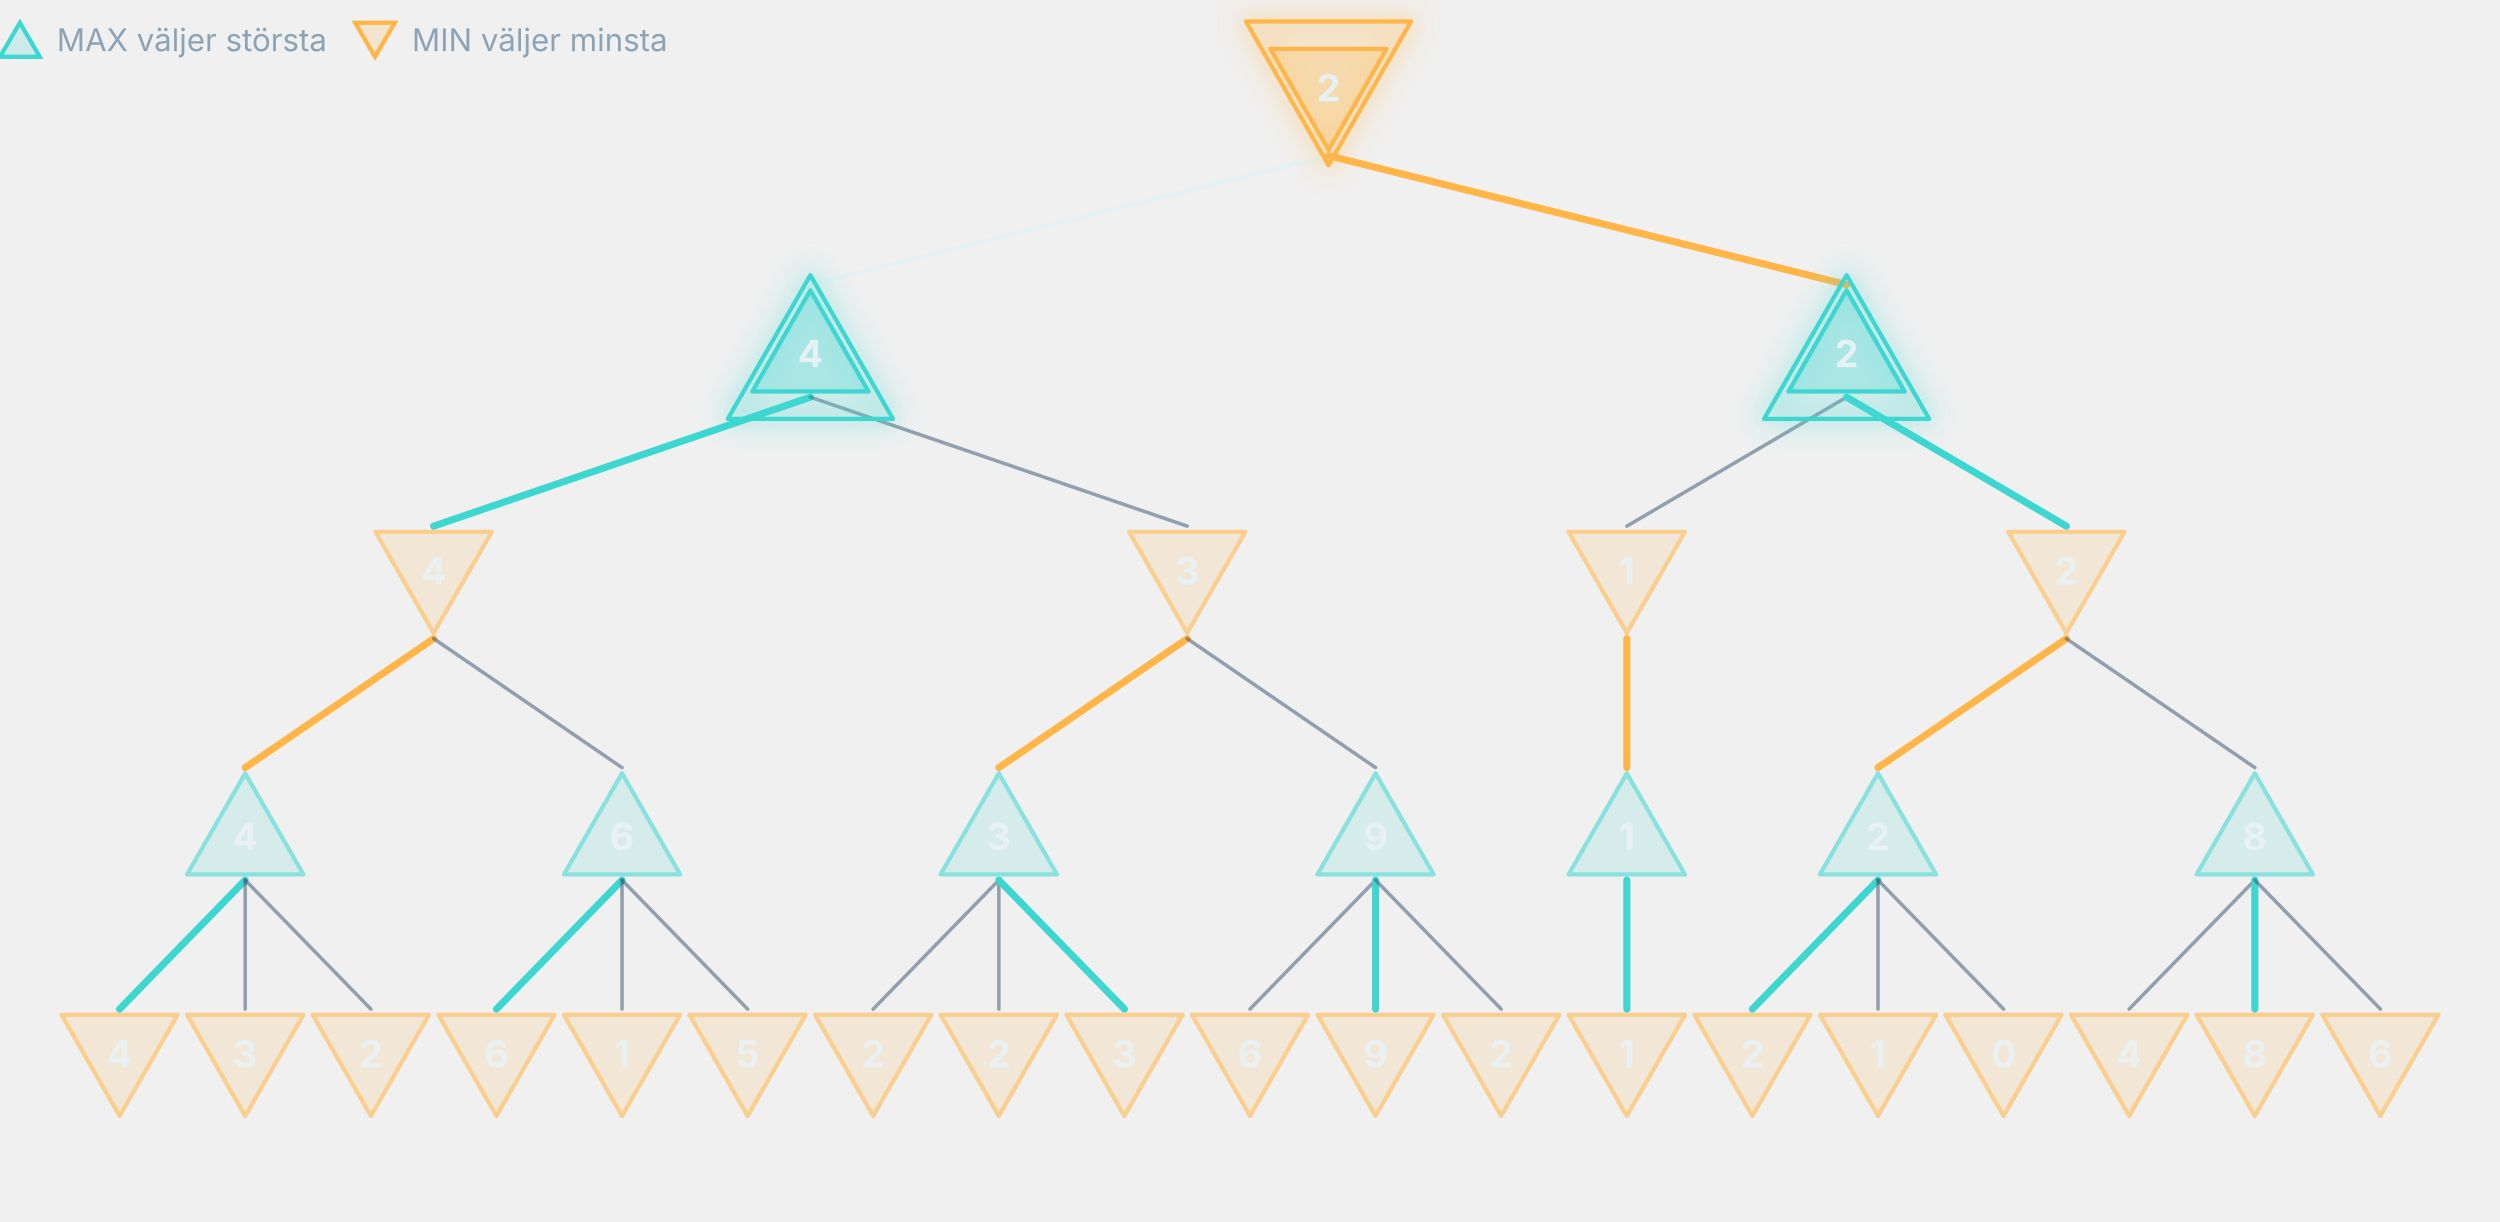
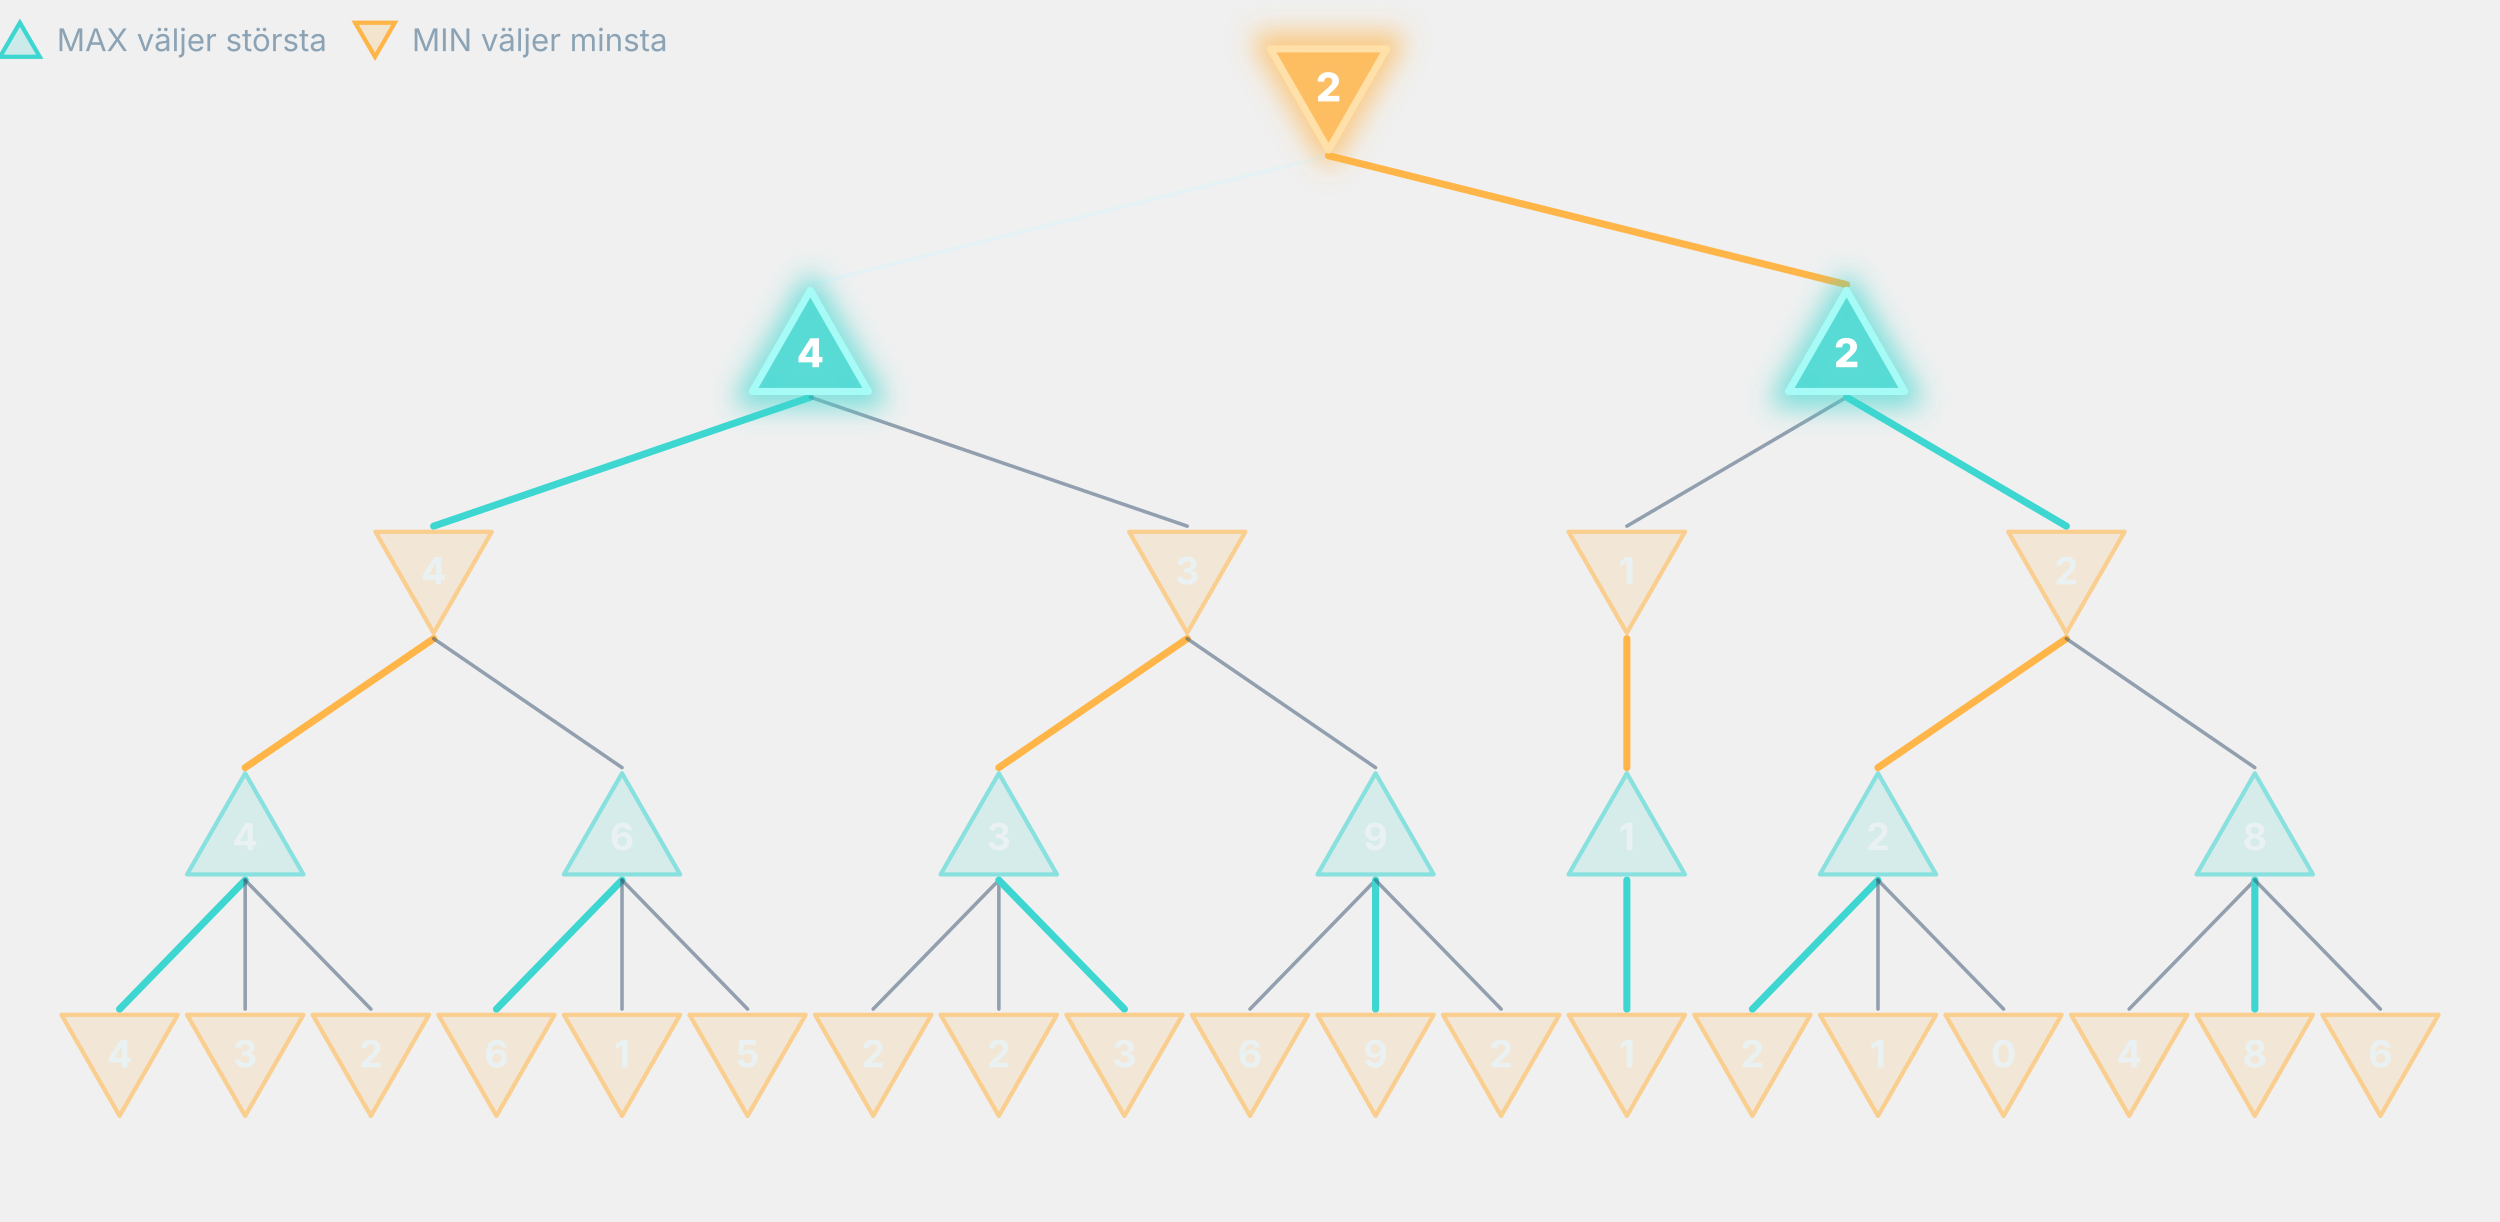
<svg xmlns="http://www.w3.org/2000/svg" viewBox="0 0 1760 860" width="1760" height="860" role="img">
  <defs>
    <filter id="glow" x="-40%" y="-40%" width="180%" height="180%">
      <feGaussianBlur stdDeviation="9" />
    </filter>
    <filter id="soft" x="-20%" y="-20%" width="140%" height="140%">
      <feGaussianBlur stdDeviation="4" />
    </filter>
  </defs>
  <g transform="translate(0,30)">
    <polygon points="14,-14 28,10 0,10" fill="#3DD6D0" fill-opacity=".2" stroke="#3DD6D0" stroke-width="3" />
    <text x="40.0" y="6.0" font-family="'IBM Plex Sans','Segoe UI',Inter,Helvetica,Arial,sans-serif" font-size="22" font-weight="400" fill="#8BA3B4" text-anchor="start">MAX väljer största</text>
    <polygon points="250,-14 278,-14 264,10" fill="#FFB547" fill-opacity=".2" stroke="#FFB547" stroke-width="3" />
    <text x="290.0" y="6.0" font-family="'IBM Plex Sans','Segoe UI',Inter,Helvetica,Arial,sans-serif" font-size="22" font-weight="400" fill="#8BA3B4" text-anchor="start">MIN väljer minsta</text>
  </g>
  <path data-edge="r000:r0000" d="M172.6,619.6L84.2,710.4" stroke="#3DD6D0" stroke-width="5" stroke-linecap="round" fill="none" opacity="1" />
  <path data-edge="r000:r0001" d="M172.6,619.6L172.6,710.4" stroke="#3B5572" stroke-width="2.5" stroke-linecap="round" fill="none" opacity="0.52" />
  <path data-edge="r000:r0002" d="M172.6,619.6L261.1,710.4" stroke="#3B5572" stroke-width="2.5" stroke-linecap="round" fill="none" opacity="0.52" />
  <path data-edge="r00:r000" d="M305.3,449.6L172.6,540.4" stroke="#FFB547" stroke-width="5" stroke-linecap="round" fill="none" opacity="1" />
  <path data-edge="r001:r0010" d="M437.9,619.6L349.5,710.4" stroke="#3DD6D0" stroke-width="5" stroke-linecap="round" fill="none" opacity="1" />
  <path data-edge="r001:r0011" d="M437.9,619.6L437.9,710.4" stroke="#3B5572" stroke-width="2.5" stroke-linecap="round" fill="none" opacity="0.52" />
  <path data-edge="r001:r0012" d="M437.9,619.6L526.3,710.4" stroke="#3B5572" stroke-width="2.5" stroke-linecap="round" fill="none" opacity="0.52" />
  <path data-edge="r00:r001" d="M305.3,449.6L437.9,540.4" stroke="#3B5572" stroke-width="2.5" stroke-linecap="round" fill="none" opacity="0.52" />
  <path data-edge="r0:r00" d="M570.5,279.6L305.3,370.4" stroke="#3DD6D0" stroke-width="5" stroke-linecap="round" fill="none" opacity="1" />
  <path data-edge="r010:r0100" d="M703.2,619.6L614.7,710.4" stroke="#3B5572" stroke-width="2.5" stroke-linecap="round" fill="none" opacity="0.52" />
  <path data-edge="r010:r0101" d="M703.2,619.6L703.2,710.4" stroke="#3B5572" stroke-width="2.5" stroke-linecap="round" fill="none" opacity="0.52" />
  <path data-edge="r010:r0102" d="M703.2,619.6L791.6,710.4" stroke="#3DD6D0" stroke-width="5" stroke-linecap="round" fill="none" opacity="1" />
  <path data-edge="r01:r010" d="M835.8,449.6L703.2,540.4" stroke="#FFB547" stroke-width="5" stroke-linecap="round" fill="none" opacity="1" />
  <path data-edge="r011:r0110" d="M968.4,619.6L880.0,710.4" stroke="#3B5572" stroke-width="2.5" stroke-linecap="round" fill="none" opacity="0.52" />
  <path data-edge="r011:r0111" d="M968.4,619.6L968.4,710.4" stroke="#3DD6D0" stroke-width="5" stroke-linecap="round" fill="none" opacity="1" />
  <path data-edge="r011:r0112" d="M968.4,619.6L1056.8,710.4" stroke="#3B5572" stroke-width="2.5" stroke-linecap="round" fill="none" opacity="0.52" />
  <path data-edge="r01:r011" d="M835.8,449.6L968.4,540.4" stroke="#3B5572" stroke-width="2.5" stroke-linecap="round" fill="none" opacity="0.52" />
  <path data-edge="r0:r01" d="M570.5,279.6L835.8,370.4" stroke="#3B5572" stroke-width="2.5" stroke-linecap="round" fill="none" opacity="0.52" />
  <path data-edge="r:r0" d="M935.3,109.6L570.5,200.4" stroke="#E6F1F5" stroke-width="3" stroke-linecap="round" fill="none" opacity="1" />
  <path data-edge="r100:r1000" d="M1145.3,619.6L1145.3,710.4" stroke="#3DD6D0" stroke-width="5" stroke-linecap="round" fill="none" opacity="1" />
  <path data-edge="r10:r100" d="M1145.3,449.6L1145.3,540.4" stroke="#FFB547" stroke-width="5" stroke-linecap="round" fill="none" opacity="1" />
  <path data-edge="r1:r10" d="M1300.0,279.6L1145.3,370.4" stroke="#3B5572" stroke-width="2.5" stroke-linecap="round" fill="none" opacity="0.52" />
  <path data-edge="r110:r1100" d="M1322.1,619.6L1233.7,710.4" stroke="#3DD6D0" stroke-width="5" stroke-linecap="round" fill="none" opacity="1" />
  <path data-edge="r110:r1101" d="M1322.1,619.6L1322.1,710.4" stroke="#3B5572" stroke-width="2.5" stroke-linecap="round" fill="none" opacity="0.52" />
  <path data-edge="r110:r1102" d="M1322.1,619.6L1410.5,710.4" stroke="#3B5572" stroke-width="2.5" stroke-linecap="round" fill="none" opacity="0.52" />
  <path data-edge="r11:r110" d="M1454.7,449.6L1322.1,540.4" stroke="#FFB547" stroke-width="5" stroke-linecap="round" fill="none" opacity="1" />
  <path data-edge="r111:r1110" d="M1587.4,619.6L1498.9,710.4" stroke="#3B5572" stroke-width="2.5" stroke-linecap="round" fill="none" opacity="0.52" />
  <path data-edge="r111:r1111" d="M1587.4,619.6L1587.4,710.4" stroke="#3DD6D0" stroke-width="5" stroke-linecap="round" fill="none" opacity="1" />
  <path data-edge="r111:r1112" d="M1587.4,619.6L1675.8,710.4" stroke="#3B5572" stroke-width="2.5" stroke-linecap="round" fill="none" opacity="0.52" />
  <path data-edge="r11:r111" d="M1454.7,449.6L1587.4,540.4" stroke="#3B5572" stroke-width="2.5" stroke-linecap="round" fill="none" opacity="0.52" />
  <path data-edge="r1:r11" d="M1300.0,279.6L1454.7,370.4" stroke="#3DD6D0" stroke-width="5" stroke-linecap="round" fill="none" opacity="1" />
  <path data-edge="r:r1" d="M935.3,109.6L1300.0,200.4" stroke="#FFB547" stroke-width="5" stroke-linecap="round" fill="none" opacity="1" />
-   <polygon points="877.2,15.1 993.4,15.1 935.3,116.3" fill="#FFB547" fill-opacity=".14" stroke="#FFB547" stroke-width="12" stroke-opacity=".28" stroke-linejoin="round" filter="url(#glow)" />
-   <polygon data-focus-node="r" points="877.2,15.1 993.4,15.1 935.3,116.3" fill="#FFB547" fill-opacity=".05" stroke="#FFB547" stroke-width="3" stroke-linejoin="round" />
-   <polygon points="1300.0,193.7 1358.1,294.9 1241.9,294.9" fill="#3DD6D0" fill-opacity=".14" stroke="#3DD6D0" stroke-width="12" stroke-opacity=".28" stroke-linejoin="round" filter="url(#glow)" />
-   <polygon data-focus-node="r1" points="1300.0,193.7 1358.1,294.9 1241.9,294.9" fill="#3DD6D0" fill-opacity=".05" stroke="#3DD6D0" stroke-width="3" stroke-linejoin="round" />
-   <polygon points="570.5,193.7 628.6,294.9 512.4,294.9" fill="#3DD6D0" fill-opacity=".14" stroke="#3DD6D0" stroke-width="12" stroke-opacity=".28" stroke-linejoin="round" filter="url(#glow)" />
-   <polygon data-focus-node="r0" points="570.5,193.7 628.6,294.9 512.4,294.9" fill="#3DD6D0" fill-opacity=".05" stroke="#3DD6D0" stroke-width="3" stroke-linejoin="round" />
+   <polygon data-focus-node="r" points="887.8,28.7 982.7,28.7 935.3,111.3" fill="#FFB547" fill-opacity=".55" stroke="#FFB547" stroke-width="14" stroke-opacity=".5" stroke-linejoin="round" filter="url(#glow)" />
+   <polygon data-focus-node="r0" points="570.5,198.7 618.0,281.3 523.1,281.3" fill="#3DD6D0" fill-opacity=".55" stroke="#3DD6D0" stroke-width="14" stroke-opacity=".5" stroke-linejoin="round" filter="url(#glow)" />
+   <polygon data-focus-node="r1" points="1300.0,198.7 1347.5,281.3 1252.5,281.3" fill="#3DD6D0" fill-opacity=".55" stroke="#3DD6D0" stroke-width="14" stroke-opacity=".5" stroke-linejoin="round" filter="url(#glow)" />
  <g data-node="r0000" opacity="0.58">
    <polygon points="43.3,714.4 125.1,714.4 84.2,785.6" fill="#FFB547" fill-opacity="0.26" stroke="#FFB547" stroke-width="3" stroke-linejoin="round" />
    <text x="84.2" y="751.4" font-family="'IBM Plex Sans','Segoe UI',Inter,Helvetica,Arial,sans-serif" font-size="26.4" font-weight="700" fill="#E6F1F5" text-anchor="middle">4</text>
  </g>
  <g data-node="r0001" opacity="0.58">
    <polygon points="131.7,714.4 213.6,714.4 172.6,785.6" fill="#FFB547" fill-opacity="0.26" stroke="#FFB547" stroke-width="3" stroke-linejoin="round" />
    <text x="172.6" y="751.4" font-family="'IBM Plex Sans','Segoe UI',Inter,Helvetica,Arial,sans-serif" font-size="26.4" font-weight="700" fill="#E6F1F5" text-anchor="middle">3</text>
  </g>
  <g data-node="r0002" opacity="0.58">
    <polygon points="220.1,714.4 302.0,714.4 261.1,785.6" fill="#FFB547" fill-opacity="0.26" stroke="#FFB547" stroke-width="3" stroke-linejoin="round" />
    <text x="261.1" y="751.4" font-family="'IBM Plex Sans','Segoe UI',Inter,Helvetica,Arial,sans-serif" font-size="26.4" font-weight="700" fill="#E6F1F5" text-anchor="middle">2</text>
  </g>
  <g data-node="r000" opacity="0.58">
    <polygon points="172.6,544.4 213.6,615.6 131.7,615.6" fill="#3DD6D0" fill-opacity="0.26" stroke="#3DD6D0" stroke-width="3" stroke-linejoin="round" />
    <text x="172.6" y="598.5" font-family="'IBM Plex Sans','Segoe UI',Inter,Helvetica,Arial,sans-serif" font-size="26.4" font-weight="700" fill="#E6F1F5" text-anchor="middle">4</text>
  </g>
  <g data-node="r0010" opacity="0.58">
    <polygon points="308.6,714.4 390.4,714.4 349.5,785.6" fill="#FFB547" fill-opacity="0.26" stroke="#FFB547" stroke-width="3" stroke-linejoin="round" />
    <text x="349.5" y="751.4" font-family="'IBM Plex Sans','Segoe UI',Inter,Helvetica,Arial,sans-serif" font-size="26.4" font-weight="700" fill="#E6F1F5" text-anchor="middle">6</text>
  </g>
  <g data-node="r0011" opacity="0.58">
    <polygon points="397.0,714.4 478.8,714.4 437.9,785.6" fill="#FFB547" fill-opacity="0.26" stroke="#FFB547" stroke-width="3" stroke-linejoin="round" />
    <text x="437.9" y="751.4" font-family="'IBM Plex Sans','Segoe UI',Inter,Helvetica,Arial,sans-serif" font-size="26.4" font-weight="700" fill="#E6F1F5" text-anchor="middle">1</text>
  </g>
  <g data-node="r0012" opacity="0.58">
    <polygon points="485.4,714.4 567.2,714.4 526.3,785.6" fill="#FFB547" fill-opacity="0.26" stroke="#FFB547" stroke-width="3" stroke-linejoin="round" />
    <text x="526.3" y="751.4" font-family="'IBM Plex Sans','Segoe UI',Inter,Helvetica,Arial,sans-serif" font-size="26.4" font-weight="700" fill="#E6F1F5" text-anchor="middle">5</text>
  </g>
  <g data-node="r001" opacity="0.58">
    <polygon points="437.9,544.4 478.8,615.6 397.0,615.6" fill="#3DD6D0" fill-opacity="0.26" stroke="#3DD6D0" stroke-width="3" stroke-linejoin="round" />
    <text x="437.9" y="598.5" font-family="'IBM Plex Sans','Segoe UI',Inter,Helvetica,Arial,sans-serif" font-size="26.4" font-weight="700" fill="#E6F1F5" text-anchor="middle">6</text>
  </g>
  <g data-node="r00" opacity="0.58">
    <polygon points="264.3,374.4 346.2,374.4 305.3,445.6" fill="#FFB547" fill-opacity="0.26" stroke="#FFB547" stroke-width="3" stroke-linejoin="round" />
    <text x="305.3" y="411.4" font-family="'IBM Plex Sans','Segoe UI',Inter,Helvetica,Arial,sans-serif" font-size="26.4" font-weight="700" fill="#E6F1F5" text-anchor="middle">4</text>
  </g>
  <g data-node="r0100" opacity="0.58">
    <polygon points="573.8,714.4 655.7,714.4 614.7,785.6" fill="#FFB547" fill-opacity="0.26" stroke="#FFB547" stroke-width="3" stroke-linejoin="round" />
    <text x="614.7" y="751.4" font-family="'IBM Plex Sans','Segoe UI',Inter,Helvetica,Arial,sans-serif" font-size="26.4" font-weight="700" fill="#E6F1F5" text-anchor="middle">2</text>
  </g>
  <g data-node="r0101" opacity="0.58">
    <polygon points="662.2,714.4 744.1,714.4 703.2,785.6" fill="#FFB547" fill-opacity="0.26" stroke="#FFB547" stroke-width="3" stroke-linejoin="round" />
    <text x="703.2" y="751.4" font-family="'IBM Plex Sans','Segoe UI',Inter,Helvetica,Arial,sans-serif" font-size="26.4" font-weight="700" fill="#E6F1F5" text-anchor="middle">2</text>
  </g>
  <g data-node="r0102" opacity="0.58">
    <polygon points="750.7,714.4 832.5,714.4 791.6,785.6" fill="#FFB547" fill-opacity="0.26" stroke="#FFB547" stroke-width="3" stroke-linejoin="round" />
    <text x="791.6" y="751.4" font-family="'IBM Plex Sans','Segoe UI',Inter,Helvetica,Arial,sans-serif" font-size="26.4" font-weight="700" fill="#E6F1F5" text-anchor="middle">3</text>
  </g>
  <g data-node="r010" opacity="0.58">
    <polygon points="703.2,544.4 744.1,615.6 662.2,615.6" fill="#3DD6D0" fill-opacity="0.26" stroke="#3DD6D0" stroke-width="3" stroke-linejoin="round" />
    <text x="703.2" y="598.5" font-family="'IBM Plex Sans','Segoe UI',Inter,Helvetica,Arial,sans-serif" font-size="26.4" font-weight="700" fill="#E6F1F5" text-anchor="middle">3</text>
  </g>
  <g data-node="r0110" opacity="0.58">
    <polygon points="839.1,714.4 920.9,714.4 880.0,785.6" fill="#FFB547" fill-opacity="0.26" stroke="#FFB547" stroke-width="3" stroke-linejoin="round" />
    <text x="880.0" y="751.4" font-family="'IBM Plex Sans','Segoe UI',Inter,Helvetica,Arial,sans-serif" font-size="26.4" font-weight="700" fill="#E6F1F5" text-anchor="middle">6</text>
  </g>
  <g data-node="r0111" opacity="0.58">
    <polygon points="927.5,714.4 1009.3,714.4 968.4,785.6" fill="#FFB547" fill-opacity="0.26" stroke="#FFB547" stroke-width="3" stroke-linejoin="round" />
    <text x="968.4" y="751.4" font-family="'IBM Plex Sans','Segoe UI',Inter,Helvetica,Arial,sans-serif" font-size="26.4" font-weight="700" fill="#E6F1F5" text-anchor="middle">9</text>
  </g>
  <g data-node="r0112" opacity="0.58">
    <polygon points="1015.9,714.4 1097.8,714.4 1056.8,785.6" fill="#FFB547" fill-opacity="0.26" stroke="#FFB547" stroke-width="3" stroke-linejoin="round" />
    <text x="1056.8" y="751.4" font-family="'IBM Plex Sans','Segoe UI',Inter,Helvetica,Arial,sans-serif" font-size="26.4" font-weight="700" fill="#E6F1F5" text-anchor="middle">2</text>
  </g>
  <g data-node="r011" opacity="0.58">
    <polygon points="968.4,544.4 1009.3,615.6 927.5,615.6" fill="#3DD6D0" fill-opacity="0.26" stroke="#3DD6D0" stroke-width="3" stroke-linejoin="round" />
    <text x="968.4" y="598.5" font-family="'IBM Plex Sans','Segoe UI',Inter,Helvetica,Arial,sans-serif" font-size="26.4" font-weight="700" fill="#E6F1F5" text-anchor="middle">9</text>
  </g>
  <g data-node="r01" opacity="0.58">
    <polygon points="794.9,374.4 876.7,374.4 835.8,445.6" fill="#FFB547" fill-opacity="0.26" stroke="#FFB547" stroke-width="3" stroke-linejoin="round" />
    <text x="835.8" y="411.4" font-family="'IBM Plex Sans','Segoe UI',Inter,Helvetica,Arial,sans-serif" font-size="26.4" font-weight="700" fill="#E6F1F5" text-anchor="middle">3</text>
  </g>
  <g data-node="r0" opacity="1">
-     <polygon points="570.5,204.4 611.4,275.6 529.6,275.6" fill="#3DD6D0" fill-opacity="0.26" stroke="#3DD6D0" stroke-width="3" stroke-linejoin="round" />
-     <text x="570.5" y="258.5" font-family="'IBM Plex Sans','Segoe UI',Inter,Helvetica,Arial,sans-serif" font-size="26.4" font-weight="700" fill="#E6F1F5" text-anchor="middle">4</text>
+     <polygon points="570.5,204.4 611.4,275.6 529.6,275.6" fill="#3DD6D0" fill-opacity=".62" stroke="#A6FBF6" stroke-width="5" stroke-linejoin="round" />
+     <text x="570.5" y="258.5" font-family="'IBM Plex Sans','Segoe UI',Inter,Helvetica,Arial,sans-serif" font-size="27.984" font-weight="800" fill="#FFFFFF" text-anchor="middle">4</text>
  </g>
  <g data-node="r1000" opacity="0.58">
    <polygon points="1104.3,714.4 1186.2,714.4 1145.3,785.6" fill="#FFB547" fill-opacity="0.26" stroke="#FFB547" stroke-width="3" stroke-linejoin="round" />
    <text x="1145.3" y="751.4" font-family="'IBM Plex Sans','Segoe UI',Inter,Helvetica,Arial,sans-serif" font-size="26.4" font-weight="700" fill="#E6F1F5" text-anchor="middle">1</text>
  </g>
  <g data-node="r100" opacity="0.58">
    <polygon points="1145.3,544.4 1186.2,615.6 1104.3,615.6" fill="#3DD6D0" fill-opacity="0.26" stroke="#3DD6D0" stroke-width="3" stroke-linejoin="round" />
    <text x="1145.3" y="598.5" font-family="'IBM Plex Sans','Segoe UI',Inter,Helvetica,Arial,sans-serif" font-size="26.4" font-weight="700" fill="#E6F1F5" text-anchor="middle">1</text>
  </g>
  <g data-node="r10" opacity="0.58">
    <polygon points="1104.3,374.4 1186.2,374.4 1145.3,445.6" fill="#FFB547" fill-opacity="0.26" stroke="#FFB547" stroke-width="3" stroke-linejoin="round" />
    <text x="1145.3" y="411.4" font-family="'IBM Plex Sans','Segoe UI',Inter,Helvetica,Arial,sans-serif" font-size="26.4" font-weight="700" fill="#E6F1F5" text-anchor="middle">1</text>
  </g>
  <g data-node="r1100" opacity="0.58">
    <polygon points="1192.8,714.4 1274.6,714.4 1233.7,785.6" fill="#FFB547" fill-opacity="0.26" stroke="#FFB547" stroke-width="3" stroke-linejoin="round" />
    <text x="1233.7" y="751.4" font-family="'IBM Plex Sans','Segoe UI',Inter,Helvetica,Arial,sans-serif" font-size="26.4" font-weight="700" fill="#E6F1F5" text-anchor="middle">2</text>
  </g>
  <g data-node="r1101" opacity="0.58">
    <polygon points="1281.2,714.4 1363.0,714.4 1322.1,785.6" fill="#FFB547" fill-opacity="0.26" stroke="#FFB547" stroke-width="3" stroke-linejoin="round" />
    <text x="1322.1" y="751.4" font-family="'IBM Plex Sans','Segoe UI',Inter,Helvetica,Arial,sans-serif" font-size="26.4" font-weight="700" fill="#E6F1F5" text-anchor="middle">1</text>
  </g>
  <g data-node="r1102" opacity="0.58">
    <polygon points="1369.6,714.4 1451.4,714.4 1410.5,785.6" fill="#FFB547" fill-opacity="0.26" stroke="#FFB547" stroke-width="3" stroke-linejoin="round" />
    <text x="1410.5" y="751.4" font-family="'IBM Plex Sans','Segoe UI',Inter,Helvetica,Arial,sans-serif" font-size="26.4" font-weight="700" fill="#E6F1F5" text-anchor="middle">0</text>
  </g>
  <g data-node="r110" opacity="0.58">
    <polygon points="1322.1,544.4 1363.0,615.6 1281.2,615.6" fill="#3DD6D0" fill-opacity="0.26" stroke="#3DD6D0" stroke-width="3" stroke-linejoin="round" />
    <text x="1322.1" y="598.5" font-family="'IBM Plex Sans','Segoe UI',Inter,Helvetica,Arial,sans-serif" font-size="26.4" font-weight="700" fill="#E6F1F5" text-anchor="middle">2</text>
  </g>
  <g data-node="r1110" opacity="0.58">
    <polygon points="1458.0,714.4 1539.9,714.4 1498.9,785.6" fill="#FFB547" fill-opacity="0.26" stroke="#FFB547" stroke-width="3" stroke-linejoin="round" />
    <text x="1498.9" y="751.4" font-family="'IBM Plex Sans','Segoe UI',Inter,Helvetica,Arial,sans-serif" font-size="26.4" font-weight="700" fill="#E6F1F5" text-anchor="middle">4</text>
  </g>
  <g data-node="r1111" opacity="0.58">
    <polygon points="1546.4,714.4 1628.3,714.4 1587.4,785.6" fill="#FFB547" fill-opacity="0.26" stroke="#FFB547" stroke-width="3" stroke-linejoin="round" />
    <text x="1587.4" y="751.4" font-family="'IBM Plex Sans','Segoe UI',Inter,Helvetica,Arial,sans-serif" font-size="26.4" font-weight="700" fill="#E6F1F5" text-anchor="middle">8</text>
  </g>
  <g data-node="r1112" opacity="0.58">
    <polygon points="1634.9,714.4 1716.7,714.4 1675.8,785.6" fill="#FFB547" fill-opacity="0.26" stroke="#FFB547" stroke-width="3" stroke-linejoin="round" />
    <text x="1675.8" y="751.4" font-family="'IBM Plex Sans','Segoe UI',Inter,Helvetica,Arial,sans-serif" font-size="26.4" font-weight="700" fill="#E6F1F5" text-anchor="middle">6</text>
  </g>
  <g data-node="r111" opacity="0.58">
    <polygon points="1587.4,544.4 1628.3,615.6 1546.4,615.6" fill="#3DD6D0" fill-opacity="0.26" stroke="#3DD6D0" stroke-width="3" stroke-linejoin="round" />
    <text x="1587.4" y="598.5" font-family="'IBM Plex Sans','Segoe UI',Inter,Helvetica,Arial,sans-serif" font-size="26.4" font-weight="700" fill="#E6F1F5" text-anchor="middle">8</text>
  </g>
  <g data-node="r11" opacity="0.58">
    <polygon points="1413.8,374.4 1495.7,374.4 1454.7,445.6" fill="#FFB547" fill-opacity="0.26" stroke="#FFB547" stroke-width="3" stroke-linejoin="round" />
    <text x="1454.7" y="411.4" font-family="'IBM Plex Sans','Segoe UI',Inter,Helvetica,Arial,sans-serif" font-size="26.4" font-weight="700" fill="#E6F1F5" text-anchor="middle">2</text>
  </g>
  <g data-node="r1" opacity="1">
-     <polygon points="1300.0,204.4 1340.9,275.6 1259.1,275.6" fill="#3DD6D0" fill-opacity="0.26" stroke="#3DD6D0" stroke-width="3" stroke-linejoin="round" />
-     <text x="1300.0" y="258.5" font-family="'IBM Plex Sans','Segoe UI',Inter,Helvetica,Arial,sans-serif" font-size="26.4" font-weight="700" fill="#E6F1F5" text-anchor="middle">2</text>
+     <polygon points="1300.0,204.4 1340.9,275.6 1259.1,275.6" fill="#3DD6D0" fill-opacity=".62" stroke="#A6FBF6" stroke-width="5" stroke-linejoin="round" />
+     <text x="1300.0" y="258.5" font-family="'IBM Plex Sans','Segoe UI',Inter,Helvetica,Arial,sans-serif" font-size="27.984" font-weight="800" fill="#FFFFFF" text-anchor="middle">2</text>
  </g>
  <g data-node="r" opacity="1">
-     <polygon points="894.3,34.4 976.2,34.4 935.3,105.6" fill="#FFB547" fill-opacity="0.26" stroke="#FFB547" stroke-width="3" stroke-linejoin="round" />
-     <text x="935.3" y="71.4" font-family="'IBM Plex Sans','Segoe UI',Inter,Helvetica,Arial,sans-serif" font-size="26.4" font-weight="700" fill="#E6F1F5" text-anchor="middle">2</text>
+     <polygon points="894.3,34.4 976.2,34.4 935.3,105.6" fill="#FFB547" fill-opacity=".62" stroke="#FFE0A8" stroke-width="5" stroke-linejoin="round" />
+     <text x="935.3" y="71.4" font-family="'IBM Plex Sans','Segoe UI',Inter,Helvetica,Arial,sans-serif" font-size="27.984" font-weight="800" fill="#FFFFFF" text-anchor="middle">2</text>
  </g>
</svg>
